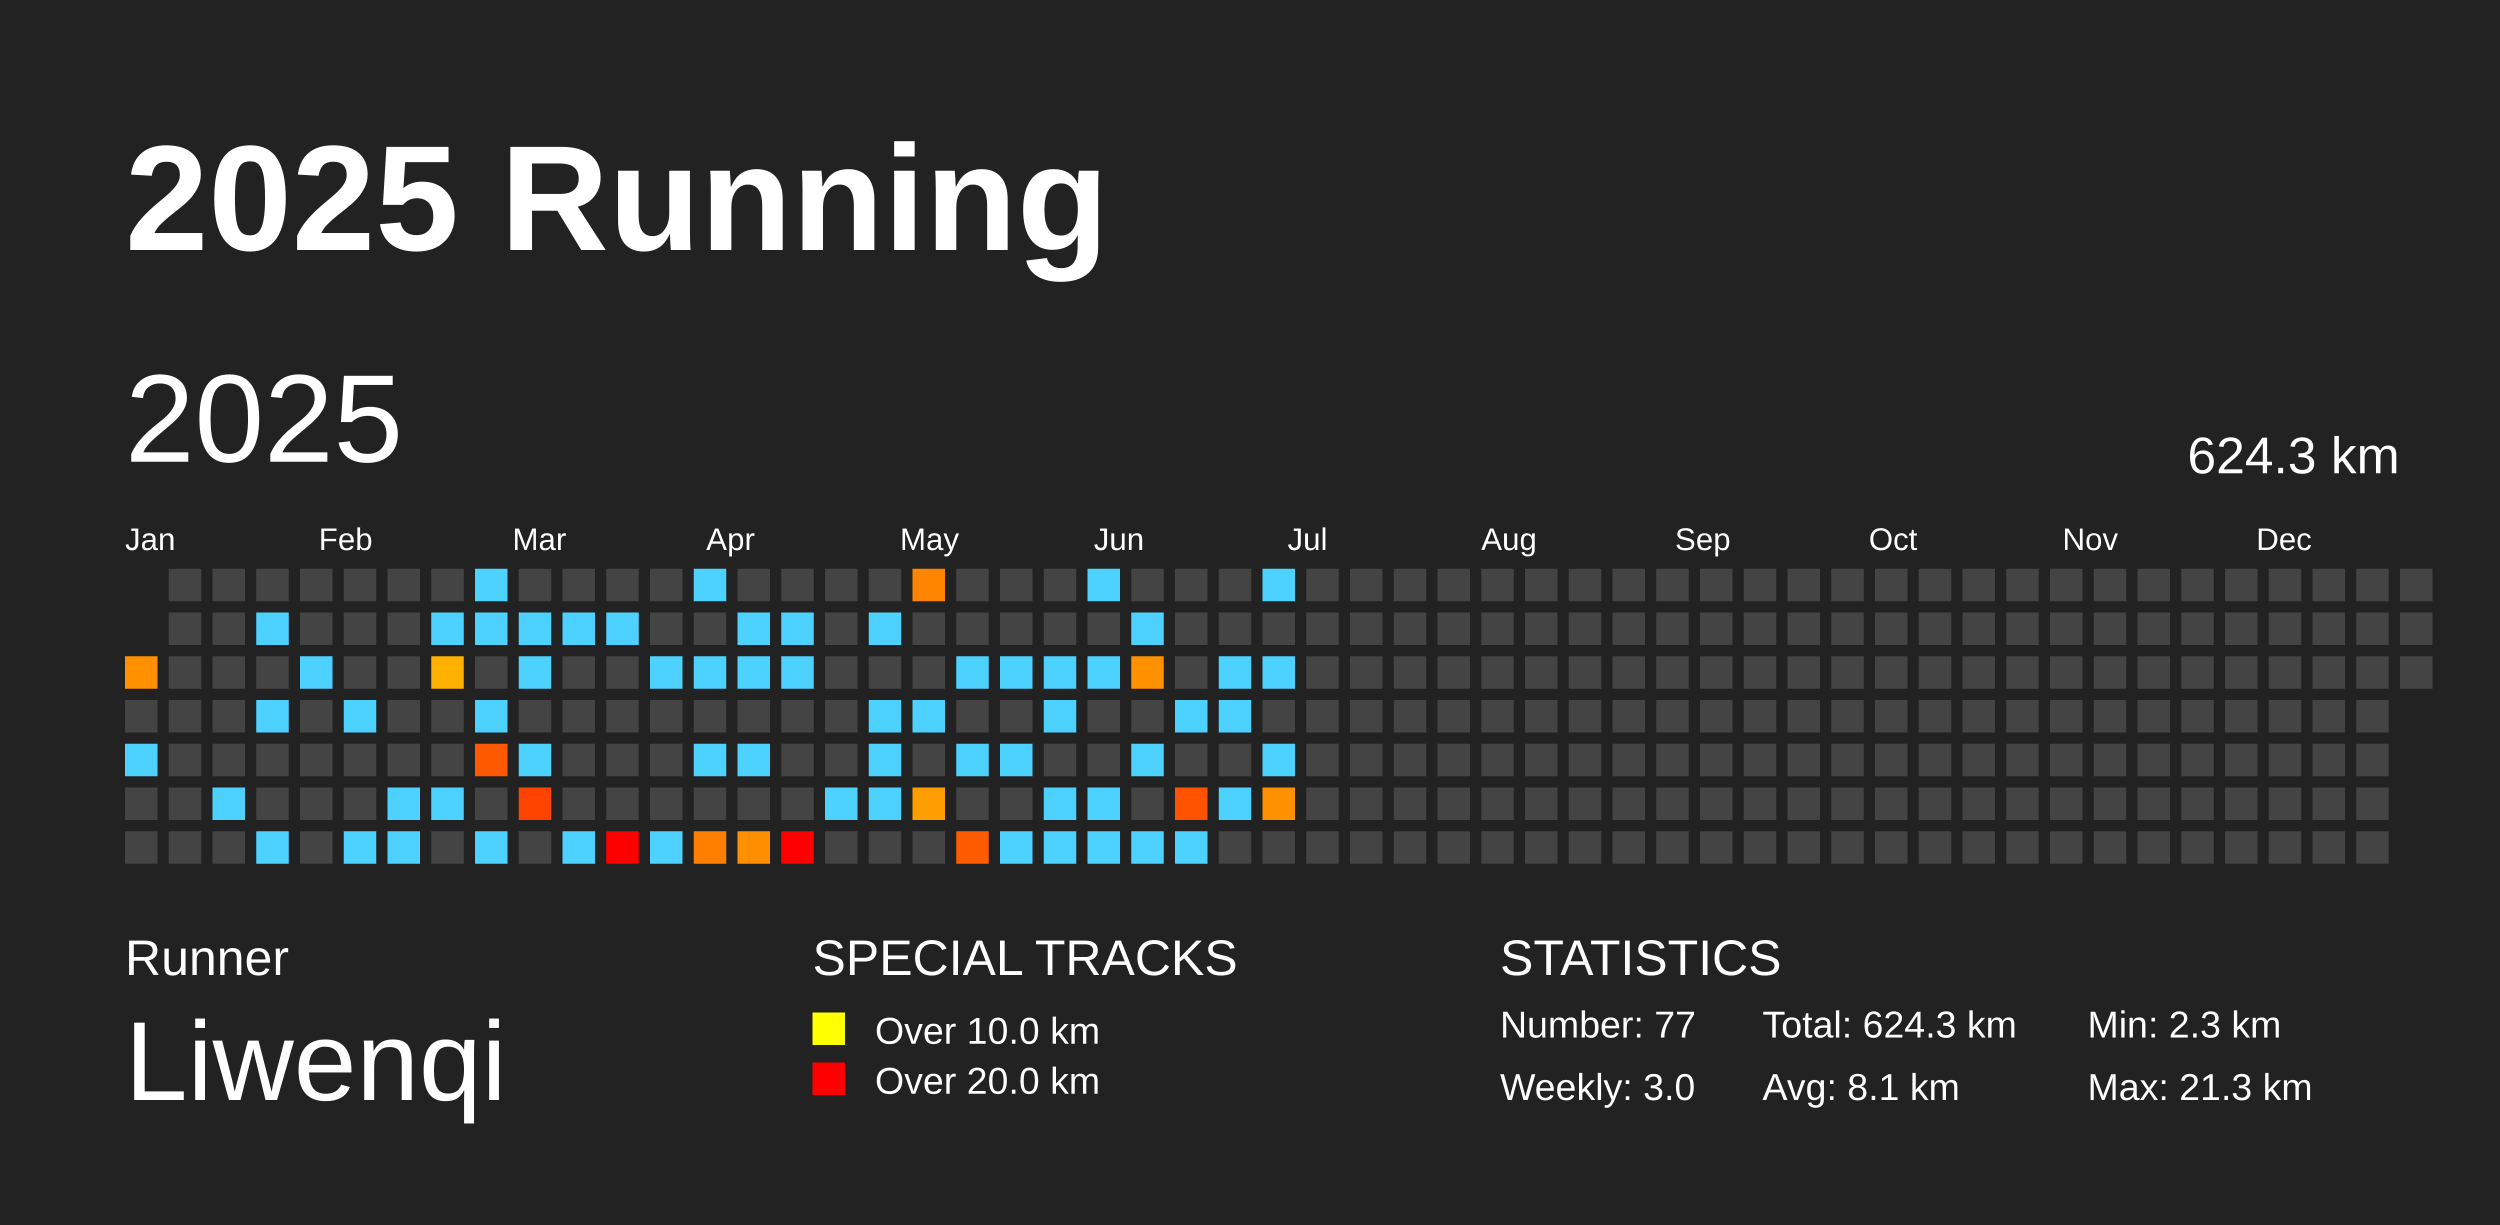
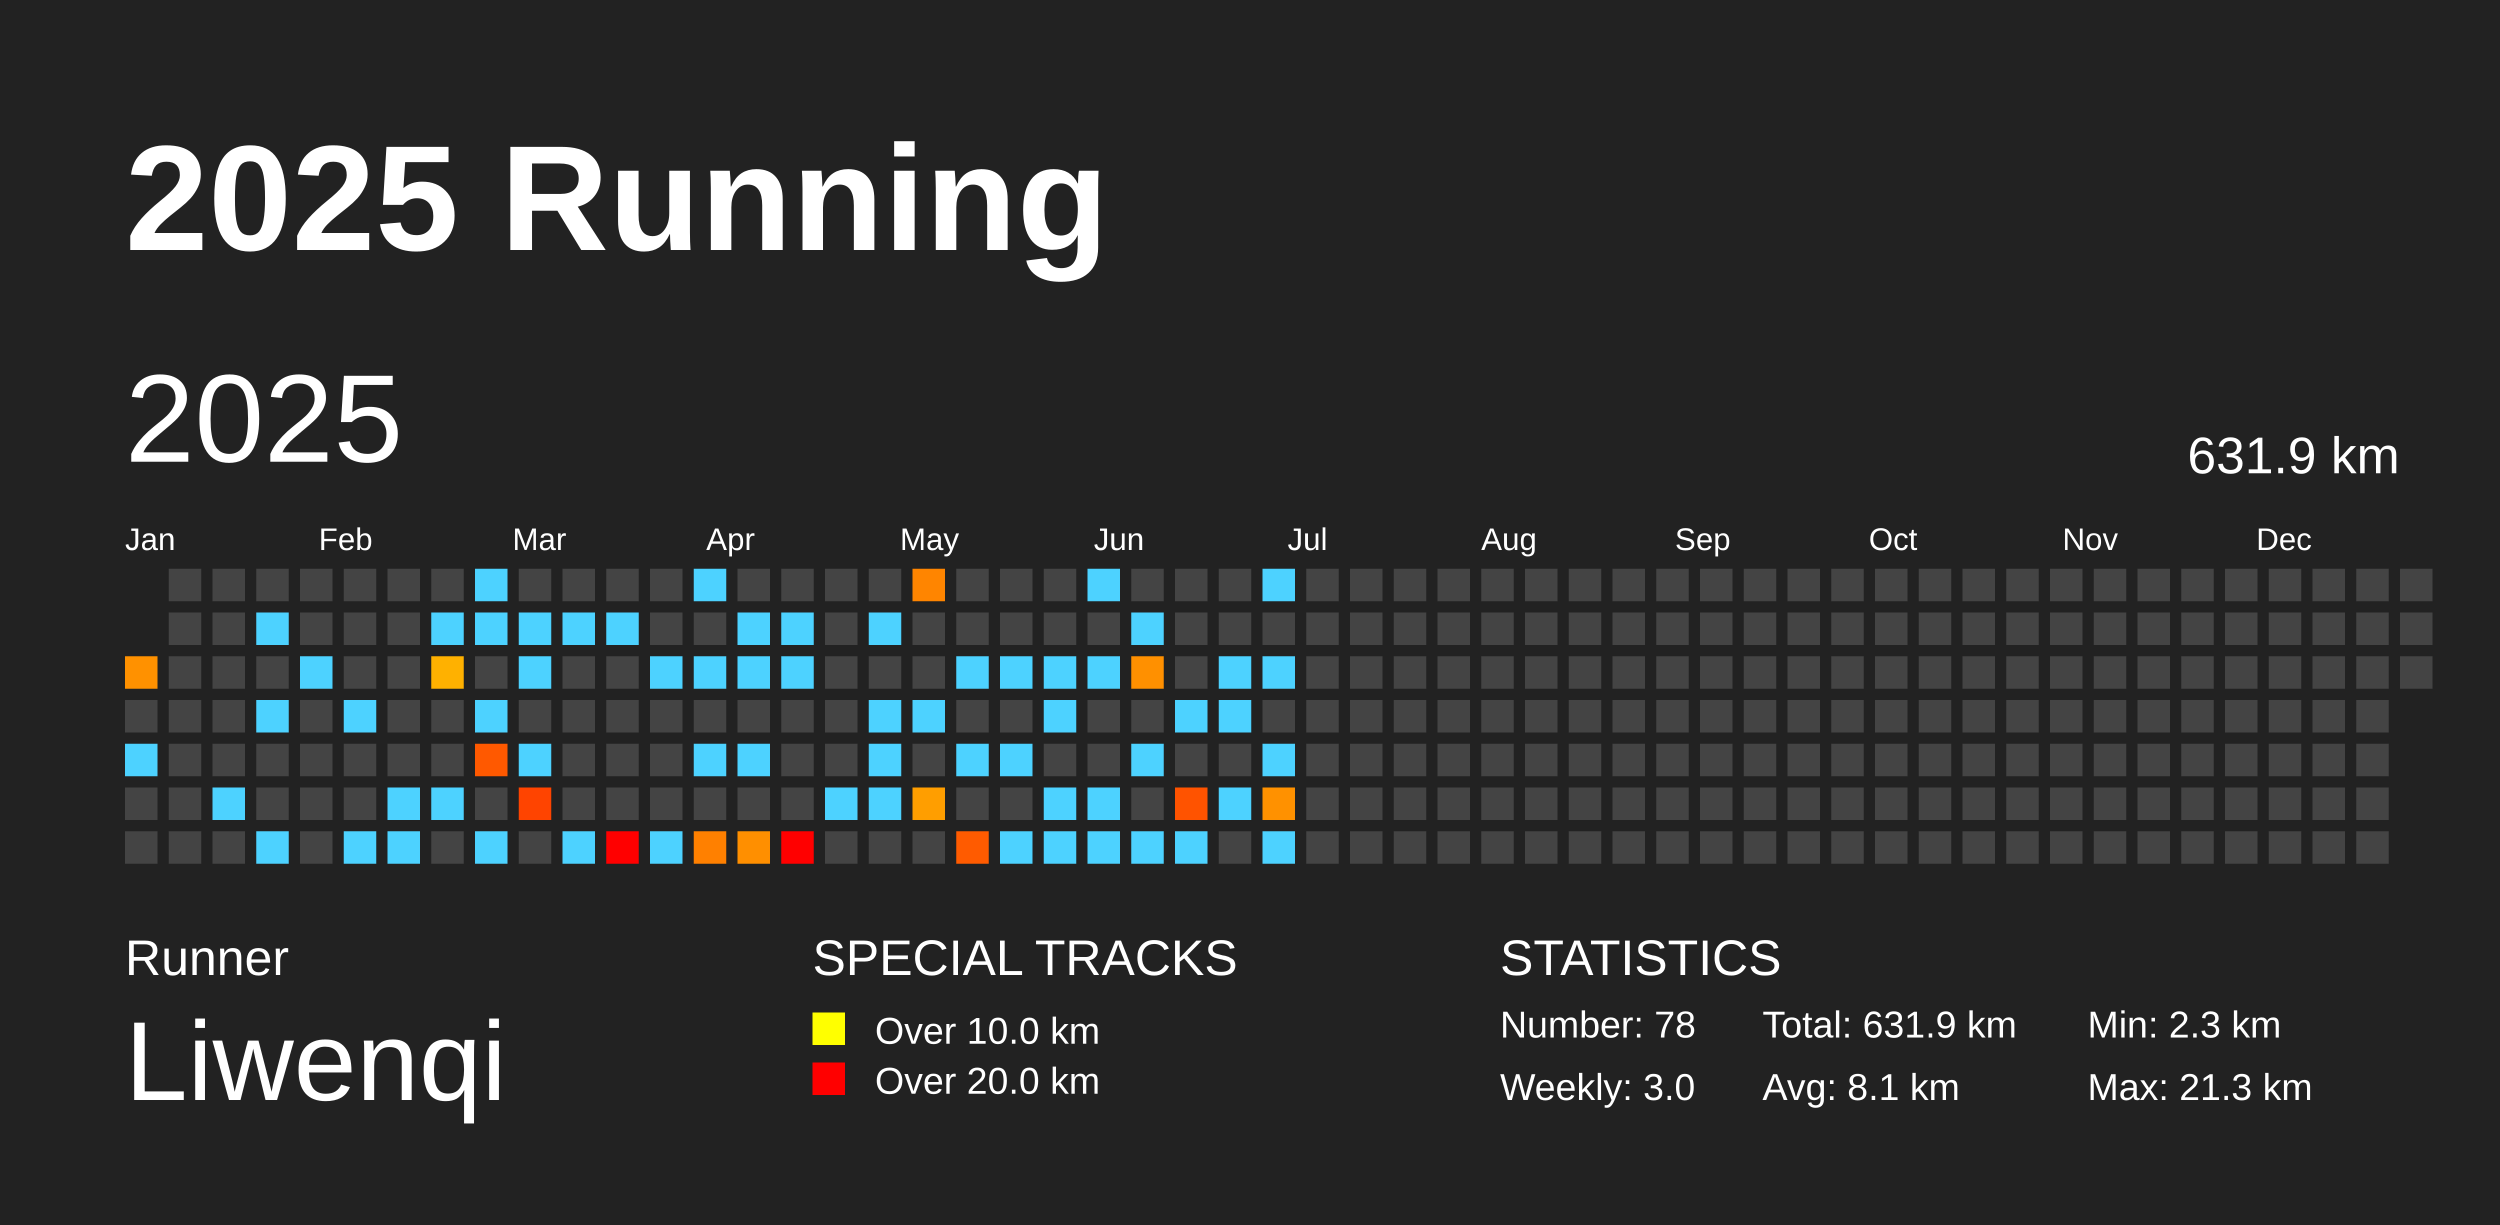
<svg xmlns="http://www.w3.org/2000/svg" baseProfile="full" height="98mm" version="1.1" viewBox="0,0,200,98" width="200mm">
  <defs />
  <rect fill="#222222" height="98" width="200" x="0" y="0" />
  <text fill="#FFFFFF" style="font-size:12px; font-family:Arial; font-weight:bold;" x="10" y="20">2025 Running</text>
  <text fill="#FFFFFF" style="font-size:4px; font-family:Arial" x="10" y="78">Runner</text>
  <text fill="#FFFFFF" style="font-size:9px; font-family:Arial" x="10" y="88">Liwenqi</text>
  <text fill="#FFFFFF" style="font-size:4px; font-family:Arial" x="65" y="78">SPECIAL TRACKS</text>
  <rect fill="yellow" height="2.6" width="2.6" x="65" y="81" />
  <text fill="#FFFFFF" style="font-size:3px; font-family:Arial" x="70" y="83.5">Over 10.0 km</text>
  <rect fill="red" height="2.6" width="2.6" x="65" y="85" />
  <text fill="#FFFFFF" style="font-size:3px; font-family:Arial" x="70" y="87.5">Over 20.0 km</text>
  <text fill="#FFFFFF" style="font-size:4px; font-family:Arial" x="120" y="78">STATISTICS</text>
-   <text fill="#FFFFFF" style="font-size:3px; font-family:Arial" x="120" y="83">Number: 77</text>
+   <text fill="#FFFFFF" style="font-size:3px; font-family:Arial" x="120" y="83">Number: 78</text>
  <text fill="#FFFFFF" style="font-size:3px; font-family:Arial" x="120" y="88">Weekly: 3.0</text>
-   <text fill="#FFFFFF" style="font-size:3px; font-family:Arial" x="141" y="83">Total: 624.3 km</text>
+   <text fill="#FFFFFF" style="font-size:3px; font-family:Arial" x="141" y="83">Total: 631.9 km</text>
  <text fill="#FFFFFF" style="font-size:3px; font-family:Arial" x="141" y="88">Avg: 8.1 km</text>
  <text fill="#FFFFFF" style="font-size:3px; font-family:Arial" x="167" y="83">Min: 2.3 km</text>
  <text fill="#FFFFFF" style="font-size:3px; font-family:Arial" x="167" y="88">Max: 21.3 km</text>
  <text dominant-baseline="hanging" fill="#FFFFFF" style="font-size:10.0px; font-family:Arial;" x="10" y="30">2025</text>
-   <text dominant-baseline="hanging" fill="#FFFFFF" style="font-size:4.125px; font-family:Arial;" x="175" y="35">624.3 km</text>
+   <text dominant-baseline="hanging" fill="#FFFFFF" style="font-size:4.125px; font-family:Arial;" x="175" y="35">631.9 km</text>
  <text fill="#FFFFFF" style="font-size:2.5px; font-family:Arial" x="10.0" y="44">Jan</text>
  <text fill="#FFFFFF" style="font-size:2.5px; font-family:Arial" x="25.5" y="44">Feb</text>
  <text fill="#FFFFFF" style="font-size:2.5px; font-family:Arial" x="41.0" y="44">Mar</text>
  <text fill="#FFFFFF" style="font-size:2.5px; font-family:Arial" x="56.5" y="44">Apr</text>
  <text fill="#FFFFFF" style="font-size:2.5px; font-family:Arial" x="72.0" y="44">May</text>
  <text fill="#FFFFFF" style="font-size:2.5px; font-family:Arial" x="87.5" y="44">Jun</text>
  <text fill="#FFFFFF" style="font-size:2.5px; font-family:Arial" x="103.0" y="44">Jul</text>
  <text fill="#FFFFFF" style="font-size:2.5px; font-family:Arial" x="118.5" y="44">Aug</text>
  <text fill="#FFFFFF" style="font-size:2.5px; font-family:Arial" x="134.0" y="44">Sep</text>
  <text fill="#FFFFFF" style="font-size:2.5px; font-family:Arial" x="149.5" y="44">Oct</text>
  <text fill="#FFFFFF" style="font-size:2.5px; font-family:Arial" x="165.0" y="44">Nov</text>
  <text fill="#FFFFFF" style="font-size:2.5px; font-family:Arial" x="180.5" y="44">Dec</text>
  <rect fill="#ff9100" height="2.6" width="2.6" x="10.0" y="52.5" />
  <rect fill="#444444" height="2.6" width="2.6" x="10.0" y="56.0" />
  <rect fill="#4dd2ff" height="2.6" width="2.6" x="10.0" y="59.5" />
  <rect fill="#444444" height="2.6" width="2.6" x="10.0" y="63.0" />
  <rect fill="#444444" height="2.6" width="2.6" x="10.0" y="66.5" />
  <rect fill="#444444" height="2.6" width="2.6" x="13.5" y="45.5" />
  <rect fill="#444444" height="2.6" width="2.6" x="13.5" y="49.0" />
  <rect fill="#444444" height="2.6" width="2.6" x="13.5" y="52.5" />
  <rect fill="#444444" height="2.6" width="2.6" x="13.5" y="56.0" />
  <rect fill="#444444" height="2.6" width="2.6" x="13.5" y="59.5" />
  <rect fill="#444444" height="2.6" width="2.6" x="13.5" y="63.0" />
  <rect fill="#444444" height="2.6" width="2.6" x="13.5" y="66.5" />
  <rect fill="#444444" height="2.6" width="2.6" x="17.0" y="45.5" />
  <rect fill="#444444" height="2.6" width="2.6" x="17.0" y="49.0" />
  <rect fill="#444444" height="2.6" width="2.6" x="17.0" y="52.5" />
  <rect fill="#444444" height="2.6" width="2.6" x="17.0" y="56.0" />
  <rect fill="#444444" height="2.6" width="2.6" x="17.0" y="59.5" />
  <rect fill="#4dd2ff" height="2.6" width="2.6" x="17.0" y="63.0" />
  <rect fill="#444444" height="2.6" width="2.6" x="17.0" y="66.5" />
  <rect fill="#444444" height="2.6" width="2.6" x="20.5" y="45.5" />
  <rect fill="#4dd2ff" height="2.6" width="2.6" x="20.5" y="49.0" />
  <rect fill="#444444" height="2.6" width="2.6" x="20.5" y="52.5" />
  <rect fill="#4dd2ff" height="2.6" width="2.6" x="20.5" y="56.0" />
  <rect fill="#444444" height="2.6" width="2.6" x="20.5" y="59.5" />
  <rect fill="#444444" height="2.6" width="2.6" x="20.5" y="63.0" />
  <rect fill="#4dd2ff" height="2.6" width="2.6" x="20.5" y="66.5" />
  <rect fill="#444444" height="2.6" width="2.6" x="24.0" y="45.5" />
  <rect fill="#444444" height="2.6" width="2.6" x="24.0" y="49.0" />
  <rect fill="#4dd2ff" height="2.6" width="2.6" x="24.0" y="52.5" />
  <rect fill="#444444" height="2.6" width="2.6" x="24.0" y="56.0" />
  <rect fill="#444444" height="2.6" width="2.6" x="24.0" y="59.5" />
  <rect fill="#444444" height="2.6" width="2.6" x="24.0" y="63.0" />
  <rect fill="#444444" height="2.6" width="2.6" x="24.0" y="66.5" />
  <rect fill="#444444" height="2.6" width="2.6" x="27.5" y="45.5" />
  <rect fill="#444444" height="2.6" width="2.6" x="27.5" y="49.0" />
  <rect fill="#444444" height="2.6" width="2.6" x="27.5" y="52.5" />
  <rect fill="#4dd2ff" height="2.6" width="2.6" x="27.5" y="56.0" />
  <rect fill="#444444" height="2.6" width="2.6" x="27.5" y="59.5" />
  <rect fill="#444444" height="2.6" width="2.6" x="27.5" y="63.0" />
  <rect fill="#4dd2ff" height="2.6" width="2.6" x="27.5" y="66.5" />
  <rect fill="#444444" height="2.6" width="2.6" x="31.0" y="45.5" />
  <rect fill="#444444" height="2.6" width="2.6" x="31.0" y="49.0" />
  <rect fill="#444444" height="2.6" width="2.6" x="31.0" y="52.5" />
  <rect fill="#444444" height="2.6" width="2.6" x="31.0" y="56.0" />
  <rect fill="#444444" height="2.6" width="2.6" x="31.0" y="59.5" />
  <rect fill="#4dd2ff" height="2.6" width="2.6" x="31.0" y="63.0" />
  <rect fill="#4dd2ff" height="2.6" width="2.6" x="31.0" y="66.5" />
  <rect fill="#444444" height="2.6" width="2.6" x="34.5" y="45.5" />
  <rect fill="#4dd2ff" height="2.6" width="2.6" x="34.5" y="49.0" />
  <rect fill="#ffb100" height="2.6" width="2.6" x="34.5" y="52.5" />
  <rect fill="#444444" height="2.6" width="2.6" x="34.5" y="56.0" />
  <rect fill="#444444" height="2.6" width="2.6" x="34.5" y="59.5" />
  <rect fill="#4dd2ff" height="2.6" width="2.6" x="34.5" y="63.0" />
  <rect fill="#444444" height="2.6" width="2.6" x="34.5" y="66.5" />
  <rect fill="#4dd2ff" height="2.6" width="2.6" x="38.0" y="45.5" />
  <rect fill="#4dd2ff" height="2.6" width="2.6" x="38.0" y="49.0" />
  <rect fill="#444444" height="2.6" width="2.6" x="38.0" y="52.5" />
  <rect fill="#4dd2ff" height="2.6" width="2.6" x="38.0" y="56.0" />
  <rect fill="#ff5900" height="2.6" width="2.6" x="38.0" y="59.5" />
  <rect fill="#444444" height="2.6" width="2.6" x="38.0" y="63.0" />
  <rect fill="#4dd2ff" height="2.6" width="2.6" x="38.0" y="66.5" />
  <rect fill="#444444" height="2.6" width="2.6" x="41.5" y="45.5" />
  <rect fill="#4dd2ff" height="2.6" width="2.6" x="41.5" y="49.0" />
  <rect fill="#4dd2ff" height="2.6" width="2.6" x="41.5" y="52.5" />
  <rect fill="#444444" height="2.6" width="2.6" x="41.5" y="56.0" />
  <rect fill="#4dd2ff" height="2.6" width="2.6" x="41.5" y="59.5" />
  <rect fill="#ff4400" height="2.6" width="2.6" x="41.5" y="63.0" />
  <rect fill="#444444" height="2.6" width="2.6" x="41.5" y="66.5" />
  <rect fill="#444444" height="2.6" width="2.6" x="45.0" y="45.5" />
  <rect fill="#4dd2ff" height="2.6" width="2.6" x="45.0" y="49.0" />
  <rect fill="#444444" height="2.6" width="2.6" x="45.0" y="52.5" />
  <rect fill="#444444" height="2.6" width="2.6" x="45.0" y="56.0" />
  <rect fill="#444444" height="2.6" width="2.6" x="45.0" y="59.5" />
  <rect fill="#444444" height="2.6" width="2.6" x="45.0" y="63.0" />
  <rect fill="#4dd2ff" height="2.6" width="2.6" x="45.0" y="66.5" />
  <rect fill="#444444" height="2.6" width="2.6" x="48.5" y="45.5" />
  <rect fill="#4dd2ff" height="2.6" width="2.6" x="48.5" y="49.0" />
  <rect fill="#444444" height="2.6" width="2.6" x="48.5" y="52.5" />
  <rect fill="#444444" height="2.6" width="2.6" x="48.5" y="56.0" />
  <rect fill="#444444" height="2.6" width="2.6" x="48.5" y="59.5" />
  <rect fill="#444444" height="2.6" width="2.6" x="48.5" y="63.0" />
  <rect fill="red" height="2.6" width="2.6" x="48.5" y="66.5" />
  <rect fill="#444444" height="2.6" width="2.6" x="52.0" y="45.5" />
  <rect fill="#444444" height="2.6" width="2.6" x="52.0" y="49.0" />
  <rect fill="#4dd2ff" height="2.6" width="2.6" x="52.0" y="52.5" />
  <rect fill="#444444" height="2.6" width="2.6" x="52.0" y="56.0" />
  <rect fill="#444444" height="2.6" width="2.6" x="52.0" y="59.5" />
  <rect fill="#444444" height="2.6" width="2.6" x="52.0" y="63.0" />
  <rect fill="#4dd2ff" height="2.6" width="2.6" x="52.0" y="66.5" />
  <rect fill="#4dd2ff" height="2.6" width="2.6" x="55.5" y="45.5" />
  <rect fill="#444444" height="2.6" width="2.6" x="55.5" y="49.0" />
  <rect fill="#4dd2ff" height="2.6" width="2.6" x="55.5" y="52.5" />
  <rect fill="#444444" height="2.6" width="2.6" x="55.5" y="56.0" />
  <rect fill="#4dd2ff" height="2.6" width="2.6" x="55.5" y="59.5" />
  <rect fill="#444444" height="2.6" width="2.6" x="55.5" y="63.0" />
  <rect fill="#ff8000" height="2.6" width="2.6" x="55.5" y="66.5" />
  <rect fill="#444444" height="2.6" width="2.6" x="59.0" y="45.5" />
  <rect fill="#4dd2ff" height="2.6" width="2.6" x="59.0" y="49.0" />
  <rect fill="#4dd2ff" height="2.6" width="2.6" x="59.0" y="52.5" />
  <rect fill="#444444" height="2.6" width="2.6" x="59.0" y="56.0" />
  <rect fill="#4dd2ff" height="2.6" width="2.6" x="59.0" y="59.5" />
  <rect fill="#444444" height="2.6" width="2.6" x="59.0" y="63.0" />
  <rect fill="#ff8f00" height="2.6" width="2.6" x="59.0" y="66.5" />
  <rect fill="#444444" height="2.6" width="2.6" x="62.5" y="45.5" />
  <rect fill="#4dd2ff" height="2.6" width="2.6" x="62.5" y="49.0" />
  <rect fill="#4dd2ff" height="2.6" width="2.6" x="62.5" y="52.5" />
  <rect fill="#444444" height="2.6" width="2.6" x="62.5" y="56.0" />
  <rect fill="#444444" height="2.6" width="2.6" x="62.5" y="59.5" />
  <rect fill="#444444" height="2.6" width="2.6" x="62.5" y="63.0" />
  <rect fill="red" height="2.6" width="2.6" x="62.5" y="66.5" />
  <rect fill="#444444" height="2.6" width="2.6" x="66.0" y="45.5" />
  <rect fill="#444444" height="2.6" width="2.6" x="66.0" y="49.0" />
  <rect fill="#444444" height="2.6" width="2.6" x="66.0" y="52.5" />
  <rect fill="#444444" height="2.6" width="2.6" x="66.0" y="56.0" />
  <rect fill="#444444" height="2.6" width="2.6" x="66.0" y="59.5" />
  <rect fill="#4dd2ff" height="2.6" width="2.6" x="66.0" y="63.0" />
  <rect fill="#444444" height="2.6" width="2.6" x="66.0" y="66.5" />
  <rect fill="#444444" height="2.6" width="2.6" x="69.5" y="45.5" />
  <rect fill="#4dd2ff" height="2.6" width="2.6" x="69.5" y="49.0" />
  <rect fill="#444444" height="2.6" width="2.6" x="69.5" y="52.5" />
  <rect fill="#4dd2ff" height="2.6" width="2.6" x="69.5" y="56.0" />
  <rect fill="#4dd2ff" height="2.6" width="2.6" x="69.5" y="59.5" />
  <rect fill="#4dd2ff" height="2.6" width="2.6" x="69.5" y="63.0" />
  <rect fill="#444444" height="2.6" width="2.6" x="69.5" y="66.5" />
  <rect fill="#ff8500" height="2.6" width="2.6" x="73.0" y="45.5" />
  <rect fill="#444444" height="2.6" width="2.6" x="73.0" y="49.0" />
  <rect fill="#444444" height="2.6" width="2.6" x="73.0" y="52.5" />
  <rect fill="#4dd2ff" height="2.6" width="2.6" x="73.0" y="56.0" />
  <rect fill="#444444" height="2.6" width="2.6" x="73.0" y="59.5" />
  <rect fill="#ff9e00" height="2.6" width="2.6" x="73.0" y="63.0" />
  <rect fill="#444444" height="2.6" width="2.6" x="73.0" y="66.5" />
  <rect fill="#444444" height="2.6" width="2.6" x="76.5" y="45.5" />
  <rect fill="#444444" height="2.6" width="2.6" x="76.5" y="49.0" />
  <rect fill="#4dd2ff" height="2.6" width="2.6" x="76.5" y="52.5" />
  <rect fill="#444444" height="2.6" width="2.6" x="76.5" y="56.0" />
  <rect fill="#4dd2ff" height="2.6" width="2.6" x="76.5" y="59.5" />
  <rect fill="#444444" height="2.6" width="2.6" x="76.5" y="63.0" />
  <rect fill="#ff5b00" height="2.6" width="2.6" x="76.5" y="66.5" />
  <rect fill="#444444" height="2.6" width="2.6" x="80.0" y="45.5" />
  <rect fill="#444444" height="2.6" width="2.6" x="80.0" y="49.0" />
  <rect fill="#4dd2ff" height="2.6" width="2.6" x="80.0" y="52.5" />
  <rect fill="#444444" height="2.6" width="2.6" x="80.0" y="56.0" />
  <rect fill="#4dd2ff" height="2.6" width="2.6" x="80.0" y="59.5" />
  <rect fill="#444444" height="2.6" width="2.6" x="80.0" y="63.0" />
  <rect fill="#4dd2ff" height="2.6" width="2.6" x="80.0" y="66.5" />
  <rect fill="#444444" height="2.6" width="2.6" x="83.5" y="45.5" />
  <rect fill="#444444" height="2.6" width="2.6" x="83.5" y="49.0" />
  <rect fill="#4dd2ff" height="2.6" width="2.6" x="83.5" y="52.5" />
  <rect fill="#4dd2ff" height="2.6" width="2.6" x="83.5" y="56.0" />
  <rect fill="#444444" height="2.6" width="2.6" x="83.5" y="59.5" />
  <rect fill="#4dd2ff" height="2.6" width="2.6" x="83.5" y="63.0" />
  <rect fill="#4dd2ff" height="2.6" width="2.6" x="83.5" y="66.5" />
  <rect fill="#4dd2ff" height="2.6" width="2.6" x="87.0" y="45.5" />
  <rect fill="#444444" height="2.6" width="2.6" x="87.0" y="49.0" />
  <rect fill="#4dd2ff" height="2.6" width="2.6" x="87.0" y="52.5" />
  <rect fill="#444444" height="2.6" width="2.6" x="87.0" y="56.0" />
  <rect fill="#444444" height="2.6" width="2.6" x="87.0" y="59.5" />
  <rect fill="#4dd2ff" height="2.6" width="2.6" x="87.0" y="63.0" />
  <rect fill="#4dd2ff" height="2.6" width="2.6" x="87.0" y="66.5" />
  <rect fill="#444444" height="2.6" width="2.6" x="90.5" y="45.5" />
  <rect fill="#4dd2ff" height="2.6" width="2.6" x="90.5" y="49.0" />
  <rect fill="#ff9000" height="2.6" width="2.6" x="90.5" y="52.5" />
  <rect fill="#444444" height="2.6" width="2.6" x="90.5" y="56.0" />
  <rect fill="#4dd2ff" height="2.6" width="2.6" x="90.5" y="59.5" />
  <rect fill="#444444" height="2.6" width="2.6" x="90.5" y="63.0" />
  <rect fill="#4dd2ff" height="2.6" width="2.6" x="90.5" y="66.5" />
  <rect fill="#444444" height="2.6" width="2.6" x="94.0" y="45.5" />
  <rect fill="#444444" height="2.6" width="2.6" x="94.0" y="49.0" />
  <rect fill="#444444" height="2.6" width="2.6" x="94.0" y="52.5" />
  <rect fill="#4dd2ff" height="2.6" width="2.6" x="94.0" y="56.0" />
  <rect fill="#444444" height="2.6" width="2.6" x="94.0" y="59.5" />
  <rect fill="#ff5300" height="2.6" width="2.6" x="94.0" y="63.0" />
  <rect fill="#4dd2ff" height="2.6" width="2.6" x="94.0" y="66.5" />
  <rect fill="#444444" height="2.6" width="2.6" x="97.5" y="45.5" />
  <rect fill="#444444" height="2.6" width="2.6" x="97.5" y="49.0" />
  <rect fill="#4dd2ff" height="2.6" width="2.6" x="97.5" y="52.5" />
  <rect fill="#4dd2ff" height="2.6" width="2.6" x="97.5" y="56.0" />
  <rect fill="#444444" height="2.6" width="2.6" x="97.5" y="59.5" />
  <rect fill="#4dd2ff" height="2.6" width="2.6" x="97.5" y="63.0" />
  <rect fill="#444444" height="2.6" width="2.6" x="97.5" y="66.5" />
  <rect fill="#4dd2ff" height="2.6" width="2.6" x="101.0" y="45.5" />
  <rect fill="#444444" height="2.6" width="2.6" x="101.0" y="49.0" />
  <rect fill="#4dd2ff" height="2.6" width="2.6" x="101.0" y="52.5" />
  <rect fill="#444444" height="2.6" width="2.6" x="101.0" y="56.0" />
  <rect fill="#4dd2ff" height="2.6" width="2.6" x="101.0" y="59.5" />
  <rect fill="#ff9100" height="2.6" width="2.6" x="101.0" y="63.0" />
-   <rect fill="#444444" height="2.6" width="2.6" x="101.0" y="66.5" />
+   <rect fill="#4dd2ff" height="2.6" width="2.6" x="101.0" y="66.5" />
  <rect fill="#444444" height="2.6" width="2.6" x="104.5" y="45.5" />
  <rect fill="#444444" height="2.6" width="2.6" x="104.5" y="49.0" />
  <rect fill="#444444" height="2.6" width="2.6" x="104.5" y="52.5" />
  <rect fill="#444444" height="2.6" width="2.6" x="104.5" y="56.0" />
  <rect fill="#444444" height="2.6" width="2.6" x="104.5" y="59.5" />
  <rect fill="#444444" height="2.6" width="2.6" x="104.5" y="63.0" />
  <rect fill="#444444" height="2.6" width="2.6" x="104.5" y="66.5" />
  <rect fill="#444444" height="2.6" width="2.6" x="108.0" y="45.5" />
  <rect fill="#444444" height="2.6" width="2.6" x="108.0" y="49.0" />
  <rect fill="#444444" height="2.6" width="2.6" x="108.0" y="52.5" />
  <rect fill="#444444" height="2.6" width="2.6" x="108.0" y="56.0" />
  <rect fill="#444444" height="2.6" width="2.6" x="108.0" y="59.5" />
  <rect fill="#444444" height="2.6" width="2.6" x="108.0" y="63.0" />
  <rect fill="#444444" height="2.6" width="2.6" x="108.0" y="66.5" />
  <rect fill="#444444" height="2.6" width="2.6" x="111.5" y="45.5" />
  <rect fill="#444444" height="2.6" width="2.6" x="111.5" y="49.0" />
  <rect fill="#444444" height="2.6" width="2.6" x="111.5" y="52.5" />
  <rect fill="#444444" height="2.6" width="2.6" x="111.5" y="56.0" />
  <rect fill="#444444" height="2.6" width="2.6" x="111.5" y="59.5" />
  <rect fill="#444444" height="2.6" width="2.6" x="111.5" y="63.0" />
  <rect fill="#444444" height="2.6" width="2.6" x="111.5" y="66.5" />
  <rect fill="#444444" height="2.6" width="2.6" x="115.0" y="45.5" />
  <rect fill="#444444" height="2.6" width="2.6" x="115.0" y="49.0" />
  <rect fill="#444444" height="2.6" width="2.6" x="115.0" y="52.5" />
  <rect fill="#444444" height="2.6" width="2.6" x="115.0" y="56.0" />
  <rect fill="#444444" height="2.6" width="2.6" x="115.0" y="59.5" />
  <rect fill="#444444" height="2.6" width="2.6" x="115.0" y="63.0" />
  <rect fill="#444444" height="2.6" width="2.6" x="115.0" y="66.5" />
  <rect fill="#444444" height="2.6" width="2.6" x="118.5" y="45.5" />
  <rect fill="#444444" height="2.6" width="2.6" x="118.5" y="49.0" />
  <rect fill="#444444" height="2.6" width="2.6" x="118.5" y="52.5" />
  <rect fill="#444444" height="2.6" width="2.6" x="118.5" y="56.0" />
  <rect fill="#444444" height="2.6" width="2.6" x="118.5" y="59.5" />
  <rect fill="#444444" height="2.6" width="2.6" x="118.5" y="63.0" />
  <rect fill="#444444" height="2.6" width="2.6" x="118.5" y="66.5" />
  <rect fill="#444444" height="2.6" width="2.6" x="122.0" y="45.5" />
  <rect fill="#444444" height="2.6" width="2.6" x="122.0" y="49.0" />
  <rect fill="#444444" height="2.6" width="2.6" x="122.0" y="52.5" />
  <rect fill="#444444" height="2.6" width="2.6" x="122.0" y="56.0" />
  <rect fill="#444444" height="2.6" width="2.6" x="122.0" y="59.5" />
  <rect fill="#444444" height="2.6" width="2.6" x="122.0" y="63.0" />
  <rect fill="#444444" height="2.6" width="2.6" x="122.0" y="66.5" />
  <rect fill="#444444" height="2.6" width="2.6" x="125.5" y="45.5" />
  <rect fill="#444444" height="2.6" width="2.6" x="125.5" y="49.0" />
  <rect fill="#444444" height="2.6" width="2.6" x="125.5" y="52.5" />
  <rect fill="#444444" height="2.6" width="2.6" x="125.5" y="56.0" />
  <rect fill="#444444" height="2.6" width="2.6" x="125.5" y="59.5" />
  <rect fill="#444444" height="2.6" width="2.6" x="125.5" y="63.0" />
  <rect fill="#444444" height="2.6" width="2.6" x="125.5" y="66.5" />
  <rect fill="#444444" height="2.6" width="2.6" x="129.0" y="45.5" />
  <rect fill="#444444" height="2.6" width="2.6" x="129.0" y="49.0" />
  <rect fill="#444444" height="2.6" width="2.6" x="129.0" y="52.5" />
  <rect fill="#444444" height="2.6" width="2.6" x="129.0" y="56.0" />
  <rect fill="#444444" height="2.6" width="2.6" x="129.0" y="59.5" />
  <rect fill="#444444" height="2.6" width="2.6" x="129.0" y="63.0" />
  <rect fill="#444444" height="2.6" width="2.6" x="129.0" y="66.5" />
  <rect fill="#444444" height="2.6" width="2.6" x="132.5" y="45.5" />
  <rect fill="#444444" height="2.6" width="2.6" x="132.5" y="49.0" />
  <rect fill="#444444" height="2.6" width="2.6" x="132.5" y="52.5" />
  <rect fill="#444444" height="2.6" width="2.6" x="132.5" y="56.0" />
  <rect fill="#444444" height="2.6" width="2.6" x="132.5" y="59.5" />
  <rect fill="#444444" height="2.6" width="2.6" x="132.5" y="63.0" />
  <rect fill="#444444" height="2.6" width="2.6" x="132.5" y="66.5" />
  <rect fill="#444444" height="2.6" width="2.6" x="136.0" y="45.5" />
  <rect fill="#444444" height="2.6" width="2.6" x="136.0" y="49.0" />
  <rect fill="#444444" height="2.6" width="2.6" x="136.0" y="52.5" />
  <rect fill="#444444" height="2.6" width="2.6" x="136.0" y="56.0" />
  <rect fill="#444444" height="2.6" width="2.6" x="136.0" y="59.5" />
  <rect fill="#444444" height="2.6" width="2.6" x="136.0" y="63.0" />
  <rect fill="#444444" height="2.6" width="2.6" x="136.0" y="66.5" />
  <rect fill="#444444" height="2.6" width="2.6" x="139.5" y="45.5" />
  <rect fill="#444444" height="2.6" width="2.6" x="139.5" y="49.0" />
  <rect fill="#444444" height="2.6" width="2.6" x="139.5" y="52.5" />
  <rect fill="#444444" height="2.6" width="2.6" x="139.5" y="56.0" />
  <rect fill="#444444" height="2.6" width="2.6" x="139.5" y="59.5" />
  <rect fill="#444444" height="2.6" width="2.6" x="139.5" y="63.0" />
  <rect fill="#444444" height="2.6" width="2.6" x="139.5" y="66.5" />
  <rect fill="#444444" height="2.6" width="2.6" x="143.0" y="45.5" />
  <rect fill="#444444" height="2.6" width="2.6" x="143.0" y="49.0" />
  <rect fill="#444444" height="2.6" width="2.6" x="143.0" y="52.5" />
  <rect fill="#444444" height="2.6" width="2.6" x="143.0" y="56.0" />
  <rect fill="#444444" height="2.6" width="2.6" x="143.0" y="59.5" />
  <rect fill="#444444" height="2.6" width="2.6" x="143.0" y="63.0" />
  <rect fill="#444444" height="2.6" width="2.6" x="143.0" y="66.5" />
  <rect fill="#444444" height="2.6" width="2.6" x="146.5" y="45.5" />
  <rect fill="#444444" height="2.6" width="2.6" x="146.5" y="49.0" />
  <rect fill="#444444" height="2.6" width="2.6" x="146.5" y="52.5" />
  <rect fill="#444444" height="2.6" width="2.6" x="146.5" y="56.0" />
  <rect fill="#444444" height="2.6" width="2.6" x="146.5" y="59.5" />
  <rect fill="#444444" height="2.6" width="2.6" x="146.5" y="63.0" />
  <rect fill="#444444" height="2.6" width="2.6" x="146.5" y="66.5" />
  <rect fill="#444444" height="2.6" width="2.6" x="150.0" y="45.5" />
  <rect fill="#444444" height="2.6" width="2.6" x="150.0" y="49.0" />
  <rect fill="#444444" height="2.6" width="2.6" x="150.0" y="52.5" />
  <rect fill="#444444" height="2.6" width="2.6" x="150.0" y="56.0" />
  <rect fill="#444444" height="2.6" width="2.6" x="150.0" y="59.5" />
  <rect fill="#444444" height="2.6" width="2.6" x="150.0" y="63.0" />
  <rect fill="#444444" height="2.6" width="2.6" x="150.0" y="66.5" />
  <rect fill="#444444" height="2.6" width="2.6" x="153.5" y="45.5" />
  <rect fill="#444444" height="2.6" width="2.6" x="153.5" y="49.0" />
  <rect fill="#444444" height="2.6" width="2.6" x="153.5" y="52.5" />
  <rect fill="#444444" height="2.6" width="2.6" x="153.5" y="56.0" />
  <rect fill="#444444" height="2.6" width="2.6" x="153.5" y="59.5" />
  <rect fill="#444444" height="2.6" width="2.6" x="153.5" y="63.0" />
  <rect fill="#444444" height="2.6" width="2.6" x="153.5" y="66.5" />
  <rect fill="#444444" height="2.6" width="2.6" x="157.0" y="45.5" />
  <rect fill="#444444" height="2.6" width="2.6" x="157.0" y="49.0" />
  <rect fill="#444444" height="2.6" width="2.6" x="157.0" y="52.5" />
  <rect fill="#444444" height="2.6" width="2.6" x="157.0" y="56.0" />
  <rect fill="#444444" height="2.6" width="2.6" x="157.0" y="59.5" />
  <rect fill="#444444" height="2.6" width="2.6" x="157.0" y="63.0" />
  <rect fill="#444444" height="2.6" width="2.6" x="157.0" y="66.5" />
  <rect fill="#444444" height="2.6" width="2.6" x="160.5" y="45.5" />
  <rect fill="#444444" height="2.6" width="2.6" x="160.5" y="49.0" />
  <rect fill="#444444" height="2.6" width="2.6" x="160.5" y="52.5" />
  <rect fill="#444444" height="2.6" width="2.6" x="160.5" y="56.0" />
  <rect fill="#444444" height="2.6" width="2.6" x="160.5" y="59.5" />
  <rect fill="#444444" height="2.6" width="2.6" x="160.5" y="63.0" />
  <rect fill="#444444" height="2.6" width="2.6" x="160.5" y="66.5" />
  <rect fill="#444444" height="2.6" width="2.6" x="164.0" y="45.5" />
  <rect fill="#444444" height="2.6" width="2.6" x="164.0" y="49.0" />
  <rect fill="#444444" height="2.6" width="2.6" x="164.0" y="52.5" />
  <rect fill="#444444" height="2.6" width="2.6" x="164.0" y="56.0" />
  <rect fill="#444444" height="2.6" width="2.6" x="164.0" y="59.5" />
  <rect fill="#444444" height="2.6" width="2.6" x="164.0" y="63.0" />
  <rect fill="#444444" height="2.6" width="2.6" x="164.0" y="66.5" />
  <rect fill="#444444" height="2.6" width="2.6" x="167.5" y="45.5" />
  <rect fill="#444444" height="2.6" width="2.6" x="167.5" y="49.0" />
  <rect fill="#444444" height="2.6" width="2.6" x="167.5" y="52.5" />
  <rect fill="#444444" height="2.6" width="2.6" x="167.5" y="56.0" />
  <rect fill="#444444" height="2.6" width="2.6" x="167.5" y="59.5" />
  <rect fill="#444444" height="2.6" width="2.6" x="167.5" y="63.0" />
  <rect fill="#444444" height="2.6" width="2.6" x="167.5" y="66.5" />
  <rect fill="#444444" height="2.6" width="2.6" x="171.0" y="45.5" />
  <rect fill="#444444" height="2.6" width="2.6" x="171.0" y="49.0" />
  <rect fill="#444444" height="2.6" width="2.6" x="171.0" y="52.5" />
  <rect fill="#444444" height="2.6" width="2.6" x="171.0" y="56.0" />
  <rect fill="#444444" height="2.6" width="2.6" x="171.0" y="59.5" />
  <rect fill="#444444" height="2.6" width="2.6" x="171.0" y="63.0" />
  <rect fill="#444444" height="2.6" width="2.6" x="171.0" y="66.5" />
  <rect fill="#444444" height="2.6" width="2.6" x="174.5" y="45.5" />
  <rect fill="#444444" height="2.6" width="2.6" x="174.5" y="49.0" />
  <rect fill="#444444" height="2.6" width="2.6" x="174.5" y="52.5" />
  <rect fill="#444444" height="2.6" width="2.6" x="174.5" y="56.0" />
  <rect fill="#444444" height="2.6" width="2.6" x="174.5" y="59.5" />
  <rect fill="#444444" height="2.6" width="2.6" x="174.5" y="63.0" />
  <rect fill="#444444" height="2.6" width="2.6" x="174.5" y="66.5" />
  <rect fill="#444444" height="2.6" width="2.6" x="178.0" y="45.5" />
  <rect fill="#444444" height="2.6" width="2.6" x="178.0" y="49.0" />
  <rect fill="#444444" height="2.6" width="2.6" x="178.0" y="52.5" />
  <rect fill="#444444" height="2.6" width="2.6" x="178.0" y="56.0" />
  <rect fill="#444444" height="2.6" width="2.6" x="178.0" y="59.5" />
  <rect fill="#444444" height="2.6" width="2.6" x="178.0" y="63.0" />
  <rect fill="#444444" height="2.6" width="2.6" x="178.0" y="66.5" />
  <rect fill="#444444" height="2.6" width="2.6" x="181.5" y="45.5" />
  <rect fill="#444444" height="2.6" width="2.6" x="181.5" y="49.0" />
  <rect fill="#444444" height="2.6" width="2.6" x="181.5" y="52.5" />
  <rect fill="#444444" height="2.6" width="2.6" x="181.5" y="56.0" />
  <rect fill="#444444" height="2.6" width="2.6" x="181.5" y="59.5" />
  <rect fill="#444444" height="2.6" width="2.6" x="181.5" y="63.0" />
  <rect fill="#444444" height="2.6" width="2.6" x="181.5" y="66.5" />
  <rect fill="#444444" height="2.6" width="2.6" x="185.0" y="45.5" />
  <rect fill="#444444" height="2.6" width="2.6" x="185.0" y="49.0" />
  <rect fill="#444444" height="2.6" width="2.6" x="185.0" y="52.5" />
  <rect fill="#444444" height="2.6" width="2.6" x="185.0" y="56.0" />
  <rect fill="#444444" height="2.6" width="2.6" x="185.0" y="59.5" />
  <rect fill="#444444" height="2.6" width="2.6" x="185.0" y="63.0" />
  <rect fill="#444444" height="2.6" width="2.6" x="185.0" y="66.5" />
  <rect fill="#444444" height="2.6" width="2.6" x="188.5" y="45.5" />
  <rect fill="#444444" height="2.6" width="2.6" x="188.5" y="49.0" />
  <rect fill="#444444" height="2.6" width="2.6" x="188.5" y="52.5" />
  <rect fill="#444444" height="2.6" width="2.6" x="188.5" y="56.0" />
  <rect fill="#444444" height="2.6" width="2.6" x="188.5" y="59.5" />
  <rect fill="#444444" height="2.6" width="2.6" x="188.5" y="63.0" />
  <rect fill="#444444" height="2.6" width="2.6" x="188.5" y="66.5" />
  <rect fill="#444444" height="2.6" width="2.6" x="192.0" y="45.5" />
  <rect fill="#444444" height="2.6" width="2.6" x="192.0" y="49.0" />
  <rect fill="#444444" height="2.6" width="2.6" x="192.0" y="52.5" />
</svg>
